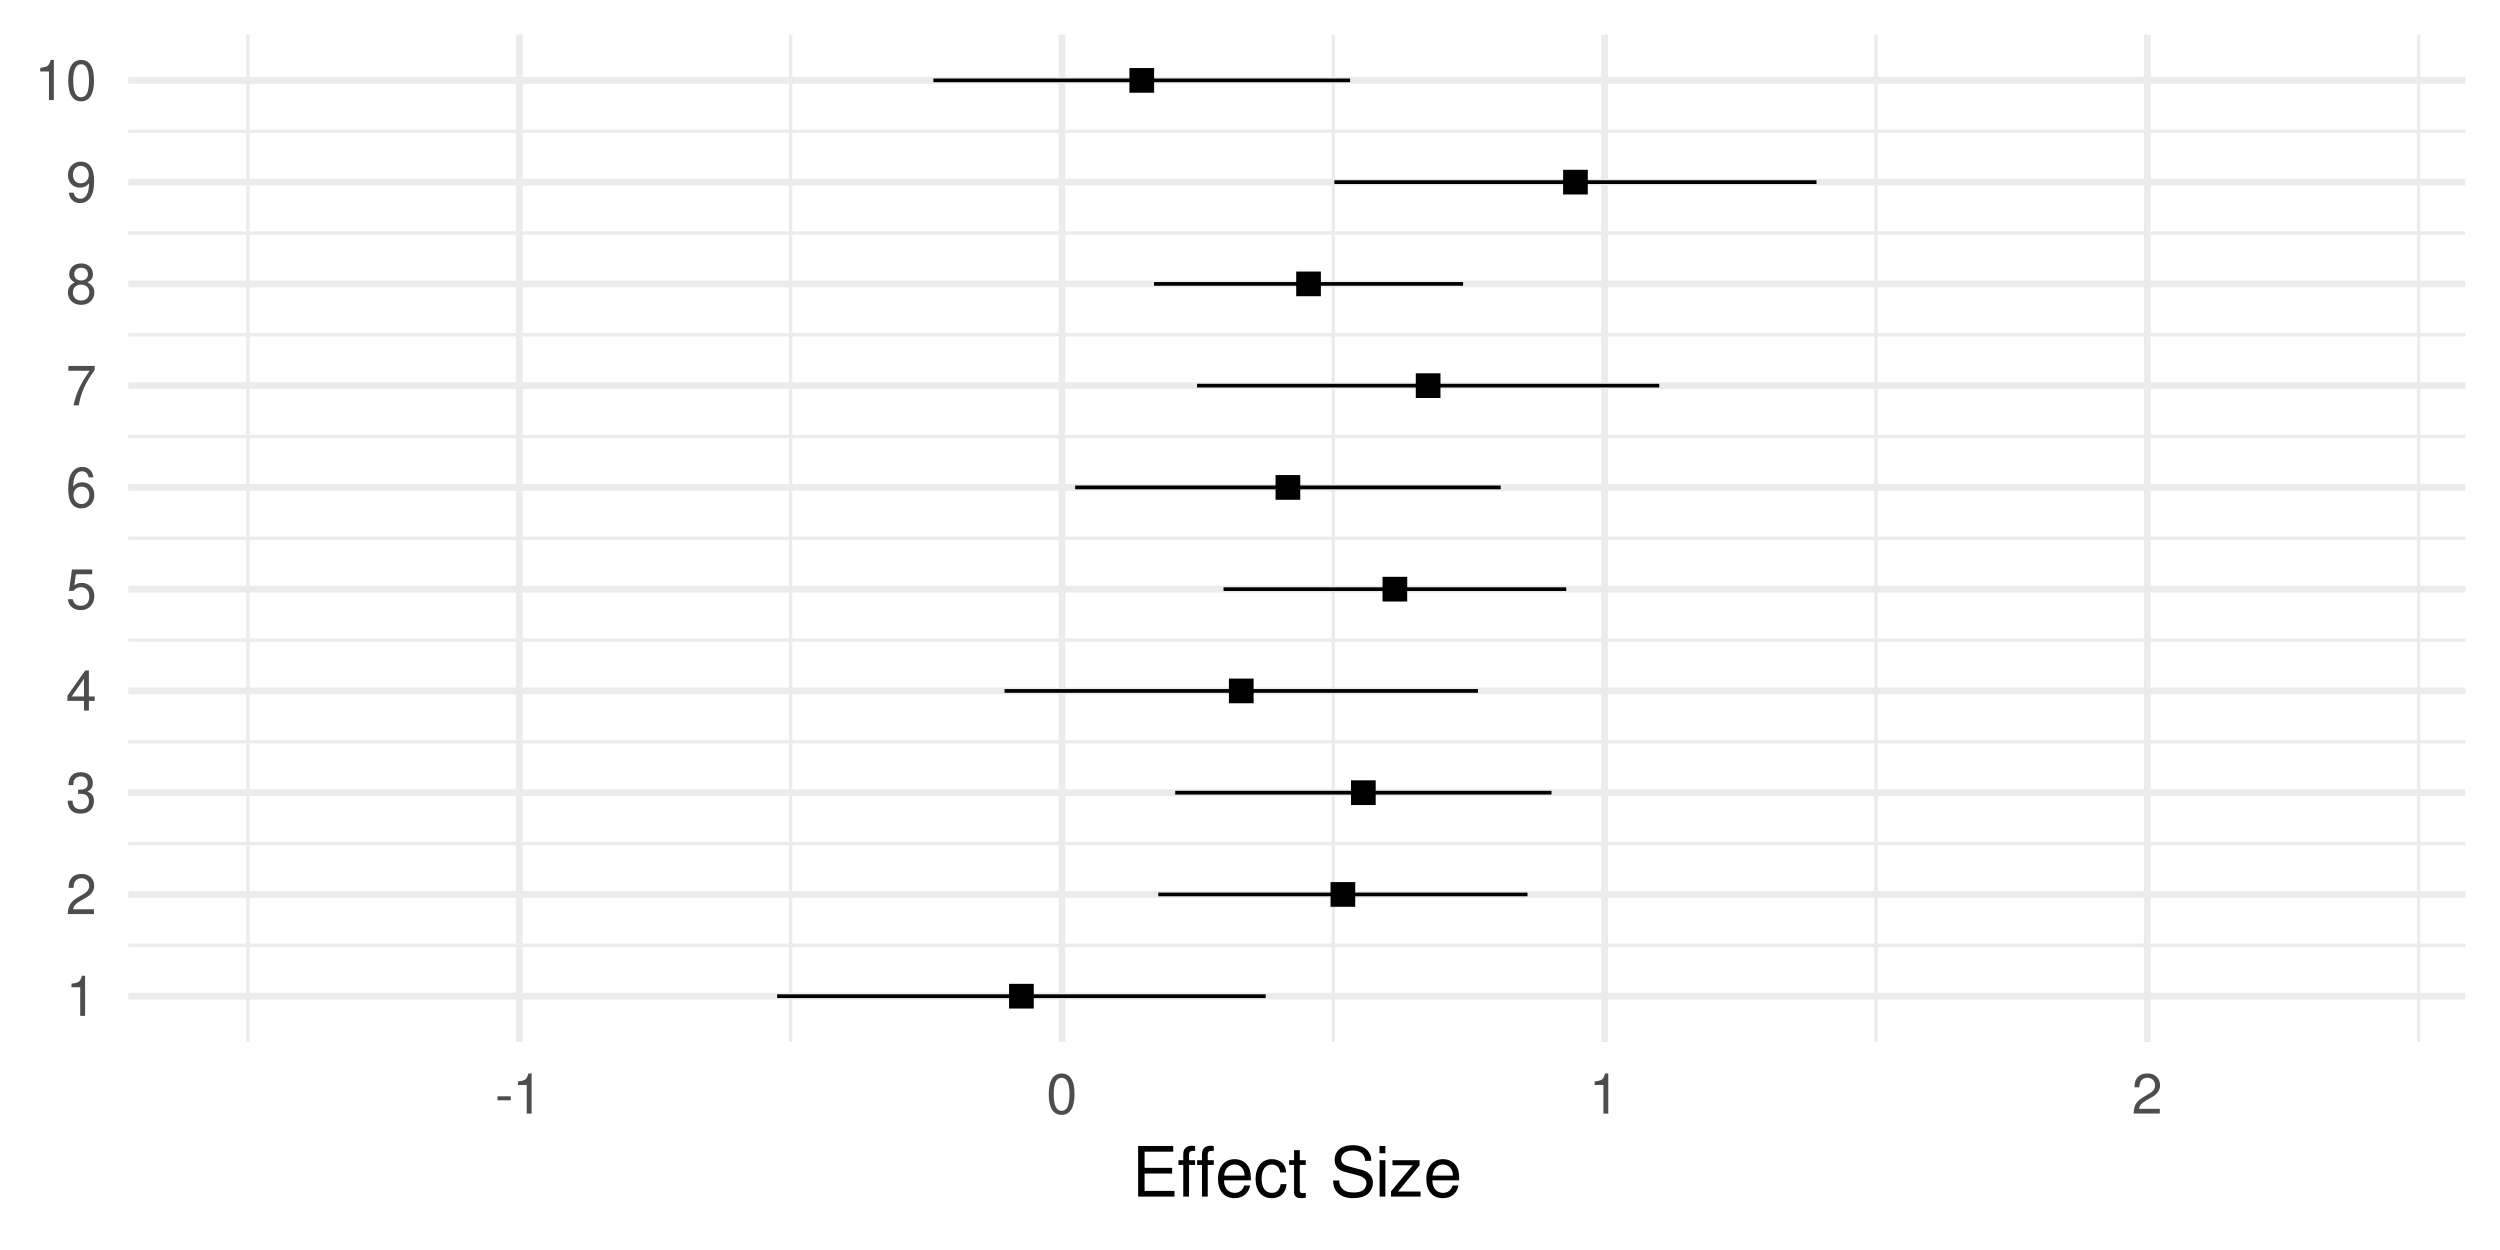
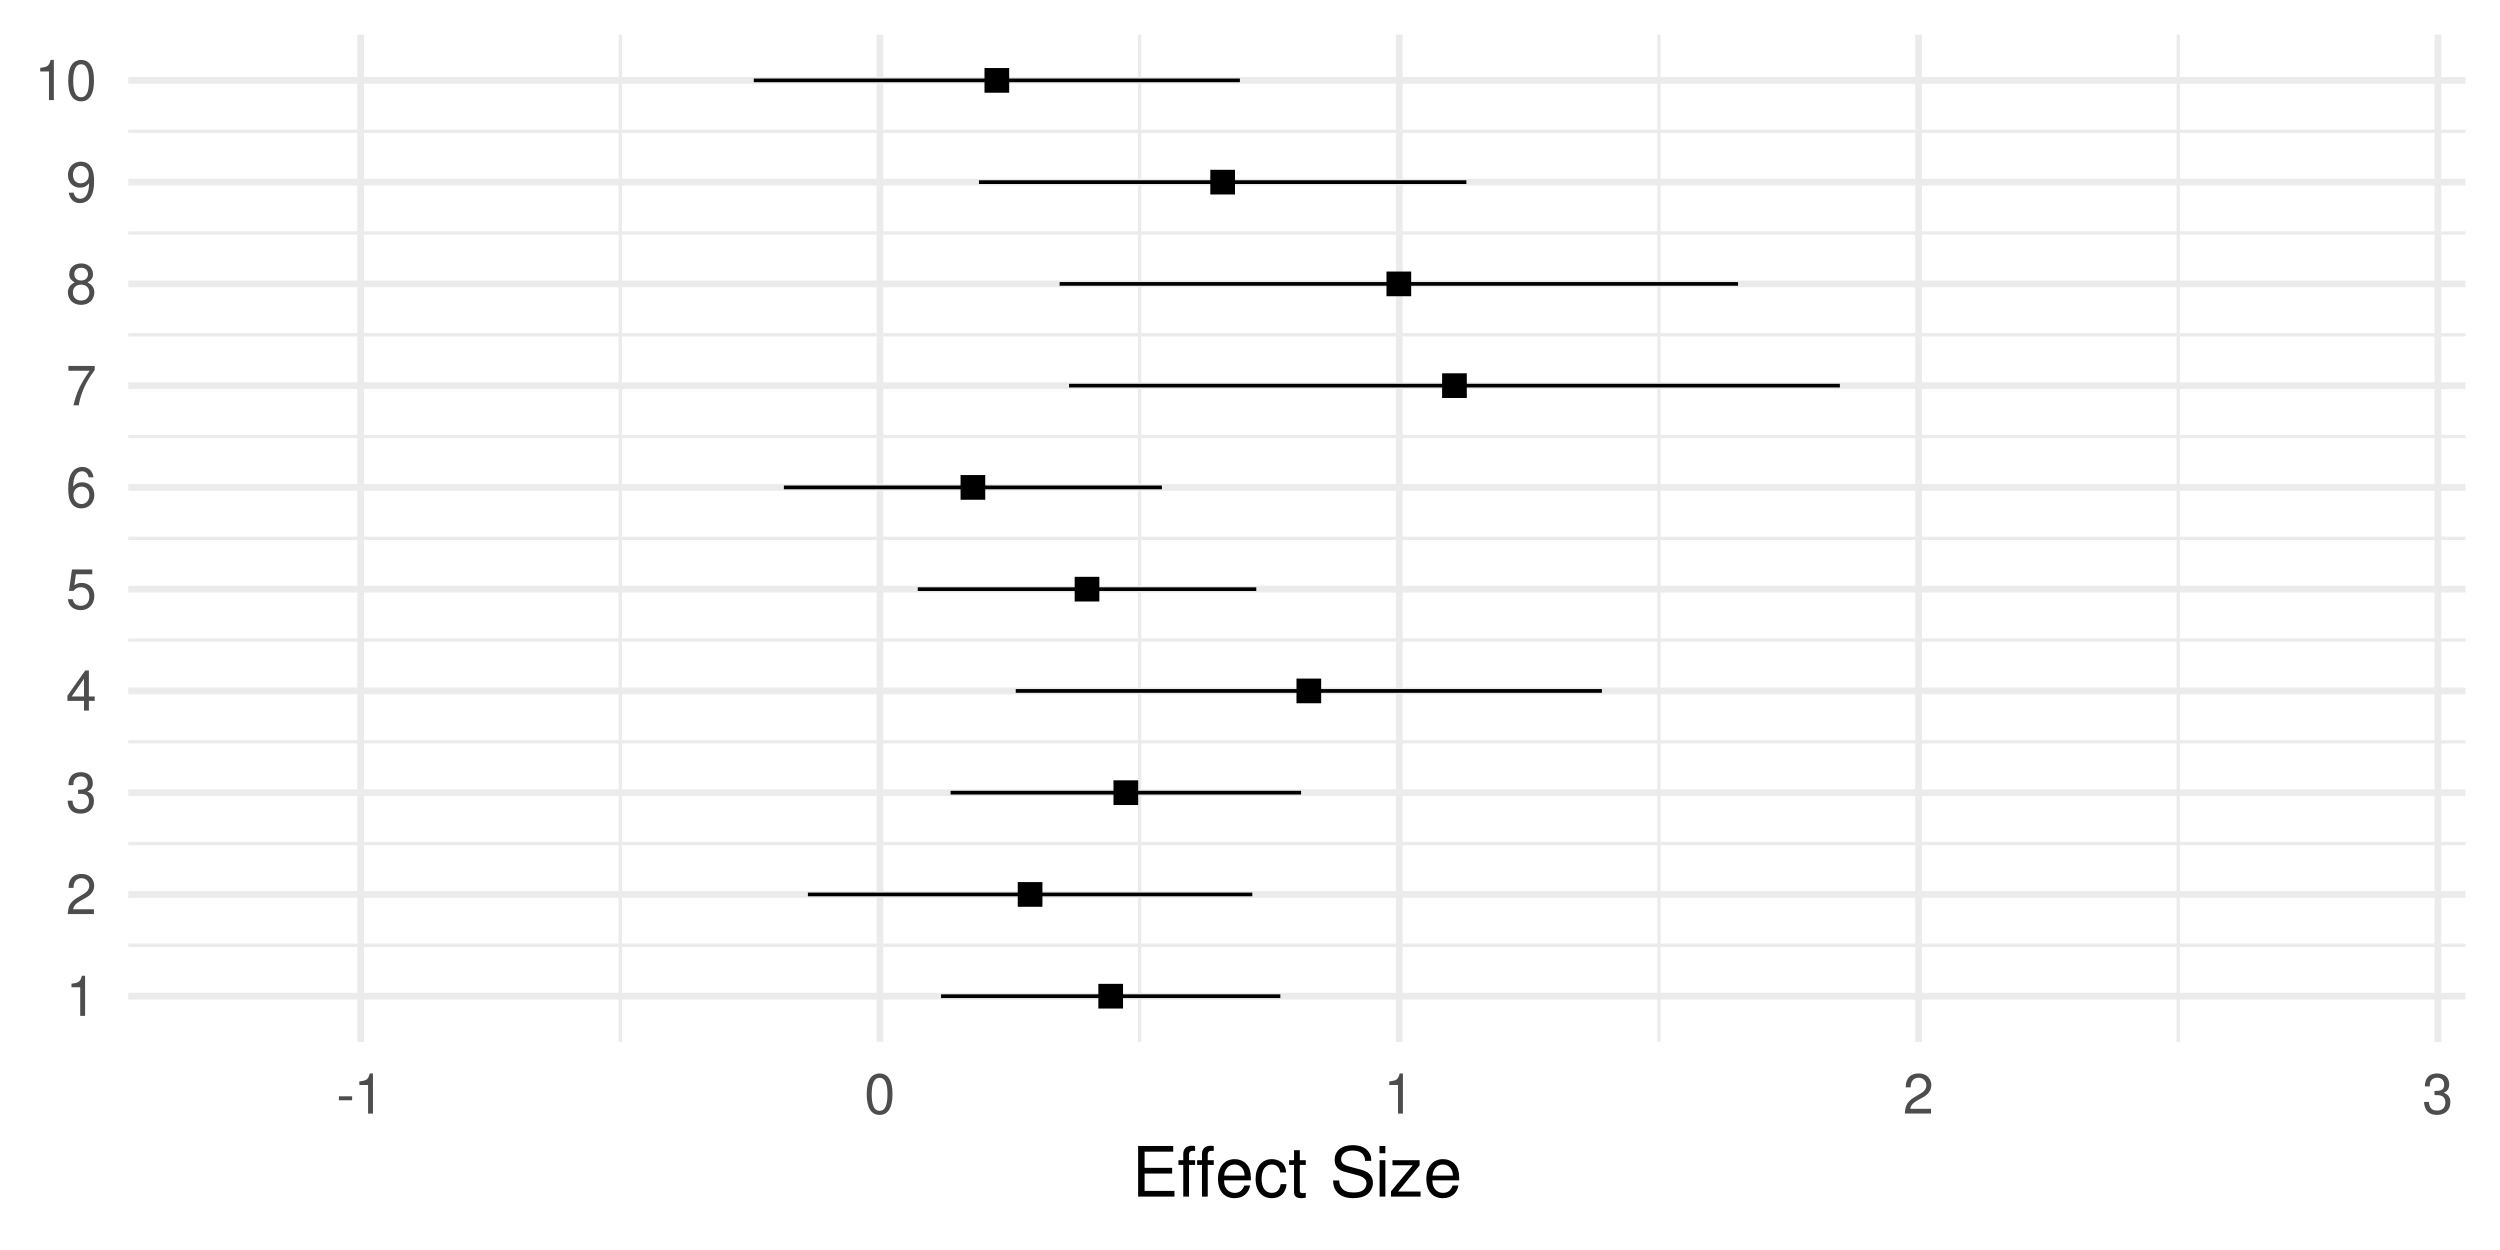
<svg xmlns="http://www.w3.org/2000/svg" xmlns:xlink="http://www.w3.org/1999/xlink" width="720pt" height="360pt" viewBox="0 0 720 360" version="1.1">
  <defs>
    <g>
      <symbol overflow="visible" id="glyph0-0">
        <path style="stroke:none;" d="" />
      </symbol>
      <symbol overflow="visible" id="glyph0-1">
        <path style="stroke:none;" d="M 4.141 -8.234 L 4.141 0 L 5.547 0 L 5.547 -11.562 L 4.625 -11.562 C 4.125 -9.797 3.812 -9.547 1.625 -9.266 L 1.625 -8.234 Z M 4.141 -8.234 " />
      </symbol>
      <symbol overflow="visible" id="glyph0-2">
        <path style="stroke:none;" d="M 8.094 -1.391 L 2.125 -1.391 C 2.266 -2.359 2.781 -2.953 4.172 -3.812 L 5.781 -4.703 C 7.359 -5.578 8.172 -6.766 8.172 -8.188 C 8.172 -9.156 7.797 -10.047 7.125 -10.672 C 6.453 -11.281 5.609 -11.562 4.547 -11.562 C 3.109 -11.562 2.031 -11.062 1.406 -10.062 C 1.016 -9.453 0.828 -8.734 0.797 -7.562 L 2.203 -7.562 C 2.25 -8.359 2.359 -8.812 2.547 -9.203 C 2.906 -9.906 3.641 -10.344 4.5 -10.344 C 5.781 -10.344 6.734 -9.406 6.734 -8.156 C 6.734 -7.234 6.203 -6.438 5.203 -5.859 L 3.734 -4.984 C 1.359 -3.625 0.672 -2.547 0.547 -0.016 L 8.094 -0.016 Z M 8.094 -1.391 " />
      </symbol>
      <symbol overflow="visible" id="glyph0-3">
        <path style="stroke:none;" d="M 3.531 -5.328 L 4.297 -5.328 C 5.844 -5.328 6.656 -4.609 6.656 -3.219 C 6.656 -1.766 5.781 -0.875 4.312 -0.875 C 2.766 -0.875 2.016 -1.656 1.922 -3.359 L 0.516 -3.359 C 0.578 -2.438 0.734 -1.828 1.016 -1.312 C 1.594 -0.188 2.703 0.375 4.25 0.375 C 6.594 0.375 8.094 -1.047 8.094 -3.234 C 8.094 -4.703 7.531 -5.5 6.172 -5.984 C 7.234 -6.422 7.766 -7.219 7.766 -8.391 C 7.766 -10.375 6.469 -11.562 4.297 -11.562 C 2.016 -11.562 0.797 -10.281 0.75 -7.844 L 2.156 -7.844 C 2.172 -8.547 2.234 -8.938 2.422 -9.297 C 2.734 -9.953 3.438 -10.344 4.312 -10.344 C 5.562 -10.344 6.312 -9.578 6.312 -8.344 C 6.312 -7.516 6.031 -7.031 5.406 -6.75 C 5.031 -6.594 4.516 -6.531 3.531 -6.516 Z M 3.531 -5.328 " />
      </symbol>
      <symbol overflow="visible" id="glyph0-4">
        <path style="stroke:none;" d="M 5.234 -2.797 L 5.234 0 L 6.641 0 L 6.641 -2.797 L 8.312 -2.797 L 8.312 -4.062 L 6.641 -4.062 L 6.641 -11.562 L 5.594 -11.562 L 0.453 -4.281 L 0.453 -2.797 Z M 5.234 -4.062 L 1.688 -4.062 L 5.234 -9.172 Z M 5.234 -4.062 " />
      </symbol>
      <symbol overflow="visible" id="glyph0-5">
        <path style="stroke:none;" d="M 7.609 -11.344 L 1.766 -11.344 L 0.906 -5.172 L 2.203 -5.172 C 2.859 -5.953 3.406 -6.219 4.297 -6.219 C 5.828 -6.219 6.766 -5.188 6.766 -3.5 C 6.766 -1.875 5.828 -0.875 4.281 -0.875 C 3.062 -0.875 2.297 -1.5 1.969 -2.781 L 0.562 -2.781 C 0.75 -1.859 0.906 -1.406 1.25 -0.984 C 1.891 -0.125 3.047 0.375 4.312 0.375 C 6.609 0.375 8.203 -1.297 8.203 -3.703 C 8.203 -5.938 6.719 -7.469 4.547 -7.469 C 3.75 -7.469 3.109 -7.266 2.453 -6.781 L 2.891 -9.953 L 7.609 -9.953 Z M 7.609 -11.344 " />
      </symbol>
      <symbol overflow="visible" id="glyph0-6">
        <path style="stroke:none;" d="M 7.969 -8.562 C 7.703 -10.453 6.484 -11.562 4.75 -11.562 C 3.5 -11.562 2.391 -10.953 1.719 -9.922 C 0.984 -8.781 0.688 -7.375 0.688 -5.281 C 0.688 -3.328 0.953 -2.094 1.641 -1.078 C 2.25 -0.125 3.25 0.375 4.5 0.375 C 6.656 0.375 8.203 -1.25 8.203 -3.5 C 8.203 -5.625 6.766 -7.141 4.734 -7.141 C 3.609 -7.141 2.734 -6.719 2.125 -5.875 C 2.141 -8.734 3.047 -10.312 4.656 -10.312 C 5.641 -10.312 6.344 -9.688 6.562 -8.562 Z M 4.562 -5.891 C 5.922 -5.891 6.766 -4.922 6.766 -3.391 C 6.766 -1.938 5.812 -0.875 4.516 -0.875 C 3.203 -0.875 2.203 -1.984 2.203 -3.453 C 2.203 -4.891 3.172 -5.891 4.562 -5.891 Z M 4.562 -5.891 " />
      </symbol>
      <symbol overflow="visible" id="glyph0-7">
        <path style="stroke:none;" d="M 8.312 -11.344 L 0.734 -11.344 L 0.734 -9.953 L 6.859 -9.953 C 4.156 -6.094 3.062 -3.734 2.203 0 L 3.719 0 C 4.344 -3.625 5.766 -6.75 8.312 -10.156 Z M 8.312 -11.344 " />
      </symbol>
      <symbol overflow="visible" id="glyph0-8">
        <path style="stroke:none;" d="M 6.25 -6.094 C 7.438 -6.812 7.812 -7.391 7.812 -8.484 C 7.812 -10.297 6.422 -11.562 4.406 -11.562 C 2.406 -11.562 0.984 -10.297 0.984 -8.5 C 0.984 -7.391 1.359 -6.828 2.531 -6.094 C 1.234 -5.438 0.594 -4.5 0.594 -3.219 C 0.594 -1.109 2.141 0.375 4.406 0.375 C 6.641 0.375 8.203 -1.109 8.203 -3.219 C 8.203 -4.5 7.562 -5.438 6.25 -6.094 Z M 4.406 -10.312 C 5.594 -10.312 6.375 -9.594 6.375 -8.453 C 6.375 -7.359 5.578 -6.641 4.406 -6.641 C 3.203 -6.641 2.438 -7.359 2.438 -8.484 C 2.438 -9.594 3.203 -10.312 4.406 -10.312 Z M 4.406 -5.453 C 5.812 -5.453 6.766 -4.531 6.766 -3.188 C 6.766 -1.797 5.828 -0.875 4.375 -0.875 C 2.984 -0.875 2.031 -1.828 2.031 -3.172 C 2.031 -4.547 2.969 -5.453 4.406 -5.453 Z M 4.406 -5.453 " />
      </symbol>
      <symbol overflow="visible" id="glyph0-9">
        <path style="stroke:none;" d="M 0.844 -2.641 C 1.125 -0.75 2.344 0.375 4.062 0.375 C 5.328 0.375 6.453 -0.234 7.125 -1.281 C 7.828 -2.422 8.141 -3.828 8.141 -5.922 C 8.141 -7.875 7.859 -9.109 7.188 -10.125 C 6.562 -11.078 5.562 -11.562 4.312 -11.562 C 2.156 -11.562 0.609 -9.953 0.609 -7.719 C 0.609 -5.578 2.047 -4.078 4.094 -4.078 C 5.172 -4.078 5.969 -4.469 6.688 -5.344 C 6.672 -2.469 5.781 -0.875 4.156 -0.875 C 3.172 -0.875 2.484 -1.516 2.25 -2.641 Z M 4.297 -10.344 C 5.609 -10.344 6.609 -9.234 6.609 -7.75 C 6.609 -6.312 5.641 -5.328 4.25 -5.328 C 2.891 -5.328 2.047 -6.281 2.047 -7.828 C 2.047 -9.281 2.984 -10.344 4.297 -10.344 Z M 4.297 -10.344 " />
      </symbol>
      <symbol overflow="visible" id="glyph0-10">
        <path style="stroke:none;" d="M 4.406 -11.562 C 3.344 -11.562 2.391 -11.094 1.797 -10.297 C 1.062 -9.281 0.688 -7.75 0.688 -5.594 C 0.688 -1.703 1.969 0.375 4.406 0.375 C 6.797 0.375 8.109 -1.703 8.109 -5.5 C 8.109 -7.75 7.766 -9.25 7.016 -10.297 C 6.422 -11.109 5.469 -11.562 4.406 -11.562 Z M 4.406 -10.312 C 5.922 -10.312 6.672 -8.766 6.672 -5.625 C 6.672 -2.344 5.938 -0.797 4.375 -0.797 C 2.875 -0.797 2.125 -2.406 2.125 -5.578 C 2.125 -8.766 2.875 -10.312 4.406 -10.312 Z M 4.406 -10.312 " />
      </symbol>
      <symbol overflow="visible" id="glyph0-11">
        <path style="stroke:none;" d="M 4.547 -4.984 L 0.734 -4.984 L 0.734 -3.844 L 4.547 -3.844 Z M 4.547 -4.984 " />
      </symbol>
      <symbol overflow="visible" id="glyph1-0">
        <path style="stroke:none;" d="" />
      </symbol>
      <symbol overflow="visible" id="glyph1-1">
        <path style="stroke:none;" d="M 3.656 -6.641 L 11.594 -6.641 L 11.594 -8.281 L 3.656 -8.281 L 3.656 -12.938 L 11.906 -12.938 L 11.906 -14.578 L 1.797 -14.578 L 1.797 0 L 12.266 0 L 12.266 -1.641 L 3.656 -1.641 Z M 3.656 -6.641 " />
      </symbol>
      <symbol overflow="visible" id="glyph1-2">
        <path style="stroke:none;" d="M 5.203 -10.484 L 3.453 -10.484 L 3.453 -12.125 C 3.453 -12.812 3.844 -13.188 4.625 -13.188 C 4.766 -13.188 4.812 -13.188 5.203 -13.156 L 5.203 -14.547 C 4.812 -14.625 4.594 -14.641 4.266 -14.641 C 2.719 -14.641 1.797 -13.766 1.797 -12.266 L 1.797 -10.484 L 0.406 -10.484 L 0.406 -9.125 L 1.797 -9.125 L 1.797 0 L 3.453 0 L 3.453 -9.125 L 5.203 -9.125 Z M 10.578 -10.484 L 8.844 -10.484 L 8.844 -12.125 C 8.844 -12.812 9.219 -13.188 10 -13.188 C 10.141 -13.188 10.203 -13.188 10.578 -13.156 L 10.578 -14.547 C 10.203 -14.625 9.984 -14.641 9.641 -14.641 C 8.094 -14.641 7.188 -13.766 7.188 -12.266 L 7.188 -10.484 L 5.781 -10.484 L 5.781 -9.125 L 7.188 -9.125 L 7.188 0 L 8.844 0 L 8.844 -9.125 L 10.578 -9.125 Z M 10.578 -10.484 " />
      </symbol>
      <symbol overflow="visible" id="glyph1-3">
        <path style="stroke:none;" d="M 10.266 -4.688 C 10.266 -6.281 10.141 -7.234 9.844 -8.016 C 9.156 -9.734 7.562 -10.781 5.594 -10.781 C 2.688 -10.781 0.797 -8.562 0.797 -5.094 C 0.797 -1.641 2.594 0.453 5.562 0.453 C 7.953 0.453 9.625 -0.906 10.047 -3.188 L 8.359 -3.188 C 7.906 -1.797 6.953 -1.078 5.625 -1.078 C 4.562 -1.078 3.656 -1.562 3.094 -2.438 C 2.703 -3.047 2.562 -3.641 2.547 -4.688 Z M 2.578 -6.047 C 2.719 -7.984 3.906 -9.234 5.578 -9.234 C 7.281 -9.234 8.453 -7.922 8.453 -6.047 Z M 2.578 -6.047 " />
      </symbol>
      <symbol overflow="visible" id="glyph1-4">
        <path style="stroke:none;" d="M 9.422 -6.953 C 9.344 -7.984 9.125 -8.641 8.719 -9.219 C 8 -10.203 6.734 -10.781 5.281 -10.781 C 2.438 -10.781 0.625 -8.547 0.625 -5.062 C 0.625 -1.688 2.422 0.453 5.266 0.453 C 7.766 0.453 9.344 -1.047 9.547 -3.594 L 7.859 -3.594 C 7.578 -1.922 6.719 -1.078 5.297 -1.078 C 3.453 -1.078 2.359 -2.578 2.359 -5.062 C 2.359 -7.688 3.438 -9.234 5.266 -9.234 C 6.656 -9.234 7.547 -8.422 7.734 -6.953 Z M 9.422 -6.953 " />
      </symbol>
      <symbol overflow="visible" id="glyph1-5">
        <path style="stroke:none;" d="M 5.078 -10.484 L 3.359 -10.484 L 3.359 -13.359 L 1.703 -13.359 L 1.703 -10.484 L 0.281 -10.484 L 0.281 -9.125 L 1.703 -9.125 L 1.703 -1.203 C 1.703 -0.125 2.422 0.453 3.719 0.453 C 4.156 0.453 4.516 0.422 5.078 0.312 L 5.078 -1.078 C 4.844 -1.016 4.625 -1 4.281 -1 C 3.562 -1 3.359 -1.203 3.359 -1.938 L 3.359 -9.125 L 5.078 -9.125 Z M 5.078 -10.484 " />
      </symbol>
      <symbol overflow="visible" id="glyph1-6">
        <path style="stroke:none;" d="" />
      </symbol>
      <symbol overflow="visible" id="glyph1-7">
        <path style="stroke:none;" d="M 11.922 -10.297 C 11.922 -11.297 11.859 -11.578 11.547 -12.266 C 10.734 -13.938 9.047 -14.812 6.578 -14.812 C 3.375 -14.812 1.406 -13.188 1.406 -10.547 C 1.406 -8.766 2.344 -7.641 4.266 -7.141 L 7.875 -6.188 C 9.734 -5.703 10.562 -4.953 10.562 -3.812 C 10.562 -3.047 10.141 -2.234 9.516 -1.797 C 8.938 -1.375 8.016 -1.188 6.844 -1.188 C 5.234 -1.188 4.188 -1.562 3.484 -2.406 C 2.938 -3.047 2.703 -3.734 2.719 -4.641 L 0.953 -4.641 C 0.984 -3.297 1.234 -2.422 1.812 -1.625 C 2.812 -0.234 4.5 0.453 6.719 0.453 C 8.453 0.453 9.875 0.062 10.812 -0.656 C 11.797 -1.438 12.422 -2.734 12.422 -4 C 12.422 -5.797 11.297 -7.125 9.312 -7.656 L 5.656 -8.641 C 3.906 -9.125 3.266 -9.688 3.266 -10.797 C 3.266 -12.281 4.562 -13.266 6.516 -13.266 C 8.844 -13.266 10.141 -12.219 10.156 -10.297 Z M 11.922 -10.297 " />
      </symbol>
      <symbol overflow="visible" id="glyph1-8">
        <path style="stroke:none;" d="M 3 -10.484 L 1.344 -10.484 L 1.344 0 L 3 0 Z M 3 -14.578 L 1.312 -14.578 L 1.312 -12.484 L 3 -12.484 Z M 3 -14.578 " />
      </symbol>
      <symbol overflow="visible" id="glyph1-9">
        <path style="stroke:none;" d="M 8.859 -10.484 L 1.047 -10.484 L 1.047 -9.016 L 6.875 -9.016 L 0.625 -1.5 L 0.625 0 L 9.141 0 L 9.141 -1.453 L 2.641 -1.453 L 8.859 -9 Z M 8.859 -10.484 " />
      </symbol>
    </g>
    <clipPath id="clip1">
      <path d="M 36.93 271 L 710.039 271 L 710.039 273 L 36.93 273 Z M 36.93 271 " />
    </clipPath>
    <clipPath id="clip2">
      <path d="M 36.93 242 L 710.039 242 L 710.039 244 L 36.93 244 Z M 36.93 242 " />
    </clipPath>
    <clipPath id="clip3">
      <path d="M 36.93 213 L 710.039 213 L 710.039 215 L 36.93 215 Z M 36.93 213 " />
    </clipPath>
    <clipPath id="clip4">
      <path d="M 36.93 183 L 710.039 183 L 710.039 185 L 36.93 185 Z M 36.93 183 " />
    </clipPath>
    <clipPath id="clip5">
      <path d="M 36.93 154 L 710.039 154 L 710.039 156 L 36.93 156 Z M 36.93 154 " />
    </clipPath>
    <clipPath id="clip6">
      <path d="M 36.93 125 L 710.039 125 L 710.039 127 L 36.93 127 Z M 36.93 125 " />
    </clipPath>
    <clipPath id="clip7">
      <path d="M 36.93 95 L 710.039 95 L 710.039 97 L 36.93 97 Z M 36.93 95 " />
    </clipPath>
    <clipPath id="clip8">
      <path d="M 36.93 66 L 710.039 66 L 710.039 68 L 36.93 68 Z M 36.93 66 " />
    </clipPath>
    <clipPath id="clip9">
      <path d="M 36.93 37 L 710.039 37 L 710.039 39 L 36.93 39 Z M 36.93 37 " />
    </clipPath>
    <clipPath id="clip10">
-       <path d="M 70 9.961 L 72 9.961 L 72 300.09 L 70 300.09 Z M 70 9.961 " />
+       <path d="M 178 9.961 L 180 9.961 L 180 300.09 L 178 300.09 Z M 178 9.961 " />
    </clipPath>
    <clipPath id="clip11">
-       <path d="M 227 9.961 L 229 9.961 L 229 300.09 L 227 300.09 Z M 227 9.961 " />
+       <path d="M 327 9.961 L 329 9.961 L 329 300.09 L 327 300.09 Z M 327 9.961 " />
    </clipPath>
    <clipPath id="clip12">
-       <path d="M 383 9.961 L 385 9.961 L 385 300.09 L 383 300.09 Z M 383 9.961 " />
+       <path d="M 477 9.961 L 479 9.961 L 479 300.09 L 477 300.09 Z M 477 9.961 " />
    </clipPath>
    <clipPath id="clip13">
-       <path d="M 539 9.961 L 541 9.961 L 541 300.09 L 539 300.09 Z M 539 9.961 " />
+       <path d="M 626 9.961 L 628 9.961 L 628 300.09 L 626 300.09 Z M 626 9.961 " />
    </clipPath>
    <clipPath id="clip14">
-       <path d="M 696 9.961 L 698 9.961 L 698 300.09 L 696 300.09 Z M 696 9.961 " />
+       <path d="M 36.93 285 L 710.039 285 L 710.039 288 L 36.93 288 Z M 36.93 285 " />
    </clipPath>
    <clipPath id="clip15">
-       <path d="M 36.93 285 L 710.039 285 L 710.039 288 L 36.93 288 Z M 36.93 285 " />
+       <path d="M 36.93 256 L 710.039 256 L 710.039 259 L 36.93 259 Z M 36.93 256 " />
    </clipPath>
    <clipPath id="clip16">
-       <path d="M 36.93 256 L 710.039 256 L 710.039 259 L 36.93 259 Z M 36.93 256 " />
+       <path d="M 36.93 227 L 710.039 227 L 710.039 230 L 36.93 230 Z M 36.93 227 " />
    </clipPath>
    <clipPath id="clip17">
-       <path d="M 36.93 227 L 710.039 227 L 710.039 230 L 36.93 230 Z M 36.93 227 " />
+       <path d="M 36.93 198 L 710.039 198 L 710.039 200 L 36.93 200 Z M 36.93 198 " />
    </clipPath>
    <clipPath id="clip18">
-       <path d="M 36.93 198 L 710.039 198 L 710.039 200 L 36.93 200 Z M 36.93 198 " />
+       <path d="M 36.93 168 L 710.039 168 L 710.039 171 L 36.93 171 Z M 36.93 168 " />
    </clipPath>
    <clipPath id="clip19">
-       <path d="M 36.93 168 L 710.039 168 L 710.039 171 L 36.93 171 Z M 36.93 168 " />
+       <path d="M 36.93 139 L 710.039 139 L 710.039 142 L 36.93 142 Z M 36.93 139 " />
    </clipPath>
    <clipPath id="clip20">
-       <path d="M 36.93 139 L 710.039 139 L 710.039 142 L 36.93 142 Z M 36.93 139 " />
+       <path d="M 36.93 110 L 710.039 110 L 710.039 113 L 36.93 113 Z M 36.93 110 " />
    </clipPath>
    <clipPath id="clip21">
-       <path d="M 36.93 110 L 710.039 110 L 710.039 113 L 36.93 113 Z M 36.93 110 " />
+       <path d="M 36.93 80 L 710.039 80 L 710.039 83 L 36.93 83 Z M 36.93 80 " />
    </clipPath>
    <clipPath id="clip22">
-       <path d="M 36.93 80 L 710.039 80 L 710.039 83 L 36.93 83 Z M 36.93 80 " />
+       <path d="M 36.93 51 L 710.039 51 L 710.039 54 L 36.93 54 Z M 36.93 51 " />
    </clipPath>
    <clipPath id="clip23">
-       <path d="M 36.93 51 L 710.039 51 L 710.039 54 L 36.93 54 Z M 36.93 51 " />
+       <path d="M 36.93 22 L 710.039 22 L 710.039 25 L 36.93 25 Z M 36.93 22 " />
    </clipPath>
    <clipPath id="clip24">
-       <path d="M 36.93 22 L 710.039 22 L 710.039 25 L 36.93 25 Z M 36.93 22 " />
+       <path d="M 102 9.961 L 105 9.961 L 105 300.09 L 102 300.09 Z M 102 9.961 " />
    </clipPath>
    <clipPath id="clip25">
-       <path d="M 148 9.961 L 151 9.961 L 151 300.09 L 148 300.09 Z M 148 9.961 " />
+       <path d="M 252 9.961 L 255 9.961 L 255 300.09 L 252 300.09 Z M 252 9.961 " />
    </clipPath>
    <clipPath id="clip26">
-       <path d="M 304 9.961 L 307 9.961 L 307 300.09 L 304 300.09 Z M 304 9.961 " />
+       <path d="M 402 9.961 L 404 9.961 L 404 300.09 L 402 300.09 Z M 402 9.961 " />
    </clipPath>
    <clipPath id="clip27">
-       <path d="M 461 9.961 L 464 9.961 L 464 300.09 L 461 300.09 Z M 461 9.961 " />
+       <path d="M 551 9.961 L 554 9.961 L 554 300.09 L 551 300.09 Z M 551 9.961 " />
    </clipPath>
    <clipPath id="clip28">
-       <path d="M 617 9.961 L 620 9.961 L 620 300.09 L 617 300.09 Z M 617 9.961 " />
+       <path d="M 701 9.961 L 704 9.961 L 704 300.09 L 701 300.09 Z M 701 9.961 " />
    </clipPath>
  </defs>
  <g id="surface50">
    <rect x="0" y="0" width="720" height="360" style="fill:rgb(100%,100%,100%);fill-opacity:1;stroke:none;" />
    <g clip-path="url(#clip1)" clip-rule="nonzero">
      <path style="fill:none;stroke-width:0.97;stroke-linecap:butt;stroke-linejoin:round;stroke:rgb(92.157%,92.157%,92.157%);stroke-opacity:1;stroke-miterlimit:10;" d="M 36.93 272.25 L 710.039 272.25 " />
    </g>
    <g clip-path="url(#clip2)" clip-rule="nonzero">
      <path style="fill:none;stroke-width:0.97;stroke-linecap:butt;stroke-linejoin:round;stroke:rgb(92.157%,92.157%,92.157%);stroke-opacity:1;stroke-miterlimit:10;" d="M 36.93 242.945 L 710.039 242.945 " />
    </g>
    <g clip-path="url(#clip3)" clip-rule="nonzero">
      <path style="fill:none;stroke-width:0.97;stroke-linecap:butt;stroke-linejoin:round;stroke:rgb(92.157%,92.157%,92.157%);stroke-opacity:1;stroke-miterlimit:10;" d="M 36.93 213.637 L 710.039 213.637 " />
    </g>
    <g clip-path="url(#clip4)" clip-rule="nonzero">
      <path style="fill:none;stroke-width:0.97;stroke-linecap:butt;stroke-linejoin:round;stroke:rgb(92.157%,92.157%,92.157%);stroke-opacity:1;stroke-miterlimit:10;" d="M 36.93 184.332 L 710.039 184.332 " />
    </g>
    <g clip-path="url(#clip5)" clip-rule="nonzero">
      <path style="fill:none;stroke-width:0.97;stroke-linecap:butt;stroke-linejoin:round;stroke:rgb(92.157%,92.157%,92.157%);stroke-opacity:1;stroke-miterlimit:10;" d="M 36.93 155.027 L 710.039 155.027 " />
    </g>
    <g clip-path="url(#clip6)" clip-rule="nonzero">
      <path style="fill:none;stroke-width:0.97;stroke-linecap:butt;stroke-linejoin:round;stroke:rgb(92.157%,92.157%,92.157%);stroke-opacity:1;stroke-miterlimit:10;" d="M 36.93 125.719 L 710.039 125.719 " />
    </g>
    <g clip-path="url(#clip7)" clip-rule="nonzero">
      <path style="fill:none;stroke-width:0.97;stroke-linecap:butt;stroke-linejoin:round;stroke:rgb(92.157%,92.157%,92.157%);stroke-opacity:1;stroke-miterlimit:10;" d="M 36.93 96.414 L 710.039 96.414 " />
    </g>
    <g clip-path="url(#clip8)" clip-rule="nonzero">
      <path style="fill:none;stroke-width:0.97;stroke-linecap:butt;stroke-linejoin:round;stroke:rgb(92.157%,92.157%,92.157%);stroke-opacity:1;stroke-miterlimit:10;" d="M 36.93 67.109 L 710.039 67.109 " />
    </g>
    <g clip-path="url(#clip9)" clip-rule="nonzero">
      <path style="fill:none;stroke-width:0.97;stroke-linecap:butt;stroke-linejoin:round;stroke:rgb(92.157%,92.157%,92.157%);stroke-opacity:1;stroke-miterlimit:10;" d="M 36.93 37.805 L 710.039 37.805 " />
    </g>
    <g clip-path="url(#clip10)" clip-rule="nonzero">
-       <path style="fill:none;stroke-width:0.97;stroke-linecap:butt;stroke-linejoin:round;stroke:rgb(92.157%,92.157%,92.157%);stroke-opacity:1;stroke-miterlimit:10;" d="M 71.41 300.09 L 71.41 9.961 " />
+       <path style="fill:none;stroke-width:0.97;stroke-linecap:butt;stroke-linejoin:round;stroke:rgb(92.157%,92.157%,92.157%);stroke-opacity:1;stroke-miterlimit:10;" d="M 178.645 300.09 L 178.645 9.961 " />
    </g>
    <g clip-path="url(#clip11)" clip-rule="nonzero">
-       <path style="fill:none;stroke-width:0.97;stroke-linecap:butt;stroke-linejoin:round;stroke:rgb(92.157%,92.157%,92.157%);stroke-opacity:1;stroke-miterlimit:10;" d="M 227.703 300.09 L 227.703 9.961 " />
+       <path style="fill:none;stroke-width:0.97;stroke-linecap:butt;stroke-linejoin:round;stroke:rgb(92.157%,92.157%,92.157%);stroke-opacity:1;stroke-miterlimit:10;" d="M 328.207 300.09 L 328.207 9.961 " />
    </g>
    <g clip-path="url(#clip12)" clip-rule="nonzero">
-       <path style="fill:none;stroke-width:0.97;stroke-linecap:butt;stroke-linejoin:round;stroke:rgb(92.157%,92.157%,92.157%);stroke-opacity:1;stroke-miterlimit:10;" d="M 383.992 300.09 L 383.992 9.961 " />
+       <path style="fill:none;stroke-width:0.97;stroke-linecap:butt;stroke-linejoin:round;stroke:rgb(92.157%,92.157%,92.157%);stroke-opacity:1;stroke-miterlimit:10;" d="M 477.77 300.09 L 477.77 9.961 " />
    </g>
    <g clip-path="url(#clip13)" clip-rule="nonzero">
-       <path style="fill:none;stroke-width:0.97;stroke-linecap:butt;stroke-linejoin:round;stroke:rgb(92.157%,92.157%,92.157%);stroke-opacity:1;stroke-miterlimit:10;" d="M 540.285 300.09 L 540.285 9.961 " />
+       <path style="fill:none;stroke-width:0.97;stroke-linecap:butt;stroke-linejoin:round;stroke:rgb(92.157%,92.157%,92.157%);stroke-opacity:1;stroke-miterlimit:10;" d="M 627.328 300.09 L 627.328 9.961 " />
    </g>
    <g clip-path="url(#clip14)" clip-rule="nonzero">
-       <path style="fill:none;stroke-width:0.97;stroke-linecap:butt;stroke-linejoin:round;stroke:rgb(92.157%,92.157%,92.157%);stroke-opacity:1;stroke-miterlimit:10;" d="M 696.574 300.09 L 696.574 9.961 " />
+       <path style="fill:none;stroke-width:1.94;stroke-linecap:butt;stroke-linejoin:round;stroke:rgb(92.157%,92.157%,92.157%);stroke-opacity:1;stroke-miterlimit:10;" d="M 36.93 286.902 L 710.039 286.902 " />
    </g>
    <g clip-path="url(#clip15)" clip-rule="nonzero">
-       <path style="fill:none;stroke-width:1.94;stroke-linecap:butt;stroke-linejoin:round;stroke:rgb(92.157%,92.157%,92.157%);stroke-opacity:1;stroke-miterlimit:10;" d="M 36.93 286.902 L 710.039 286.902 " />
+       <path style="fill:none;stroke-width:1.94;stroke-linecap:butt;stroke-linejoin:round;stroke:rgb(92.157%,92.157%,92.157%);stroke-opacity:1;stroke-miterlimit:10;" d="M 36.93 257.598 L 710.039 257.598 " />
    </g>
    <g clip-path="url(#clip16)" clip-rule="nonzero">
-       <path style="fill:none;stroke-width:1.94;stroke-linecap:butt;stroke-linejoin:round;stroke:rgb(92.157%,92.157%,92.157%);stroke-opacity:1;stroke-miterlimit:10;" d="M 36.93 257.598 L 710.039 257.598 " />
+       <path style="fill:none;stroke-width:1.94;stroke-linecap:butt;stroke-linejoin:round;stroke:rgb(92.157%,92.157%,92.157%);stroke-opacity:1;stroke-miterlimit:10;" d="M 36.93 228.289 L 710.039 228.289 " />
    </g>
    <g clip-path="url(#clip17)" clip-rule="nonzero">
-       <path style="fill:none;stroke-width:1.94;stroke-linecap:butt;stroke-linejoin:round;stroke:rgb(92.157%,92.157%,92.157%);stroke-opacity:1;stroke-miterlimit:10;" d="M 36.93 228.289 L 710.039 228.289 " />
+       <path style="fill:none;stroke-width:1.94;stroke-linecap:butt;stroke-linejoin:round;stroke:rgb(92.157%,92.157%,92.157%);stroke-opacity:1;stroke-miterlimit:10;" d="M 36.93 198.984 L 710.039 198.984 " />
    </g>
    <g clip-path="url(#clip18)" clip-rule="nonzero">
-       <path style="fill:none;stroke-width:1.94;stroke-linecap:butt;stroke-linejoin:round;stroke:rgb(92.157%,92.157%,92.157%);stroke-opacity:1;stroke-miterlimit:10;" d="M 36.93 198.984 L 710.039 198.984 " />
+       <path style="fill:none;stroke-width:1.94;stroke-linecap:butt;stroke-linejoin:round;stroke:rgb(92.157%,92.157%,92.157%);stroke-opacity:1;stroke-miterlimit:10;" d="M 36.93 169.68 L 710.039 169.68 " />
    </g>
    <g clip-path="url(#clip19)" clip-rule="nonzero">
-       <path style="fill:none;stroke-width:1.94;stroke-linecap:butt;stroke-linejoin:round;stroke:rgb(92.157%,92.157%,92.157%);stroke-opacity:1;stroke-miterlimit:10;" d="M 36.93 169.68 L 710.039 169.68 " />
+       <path style="fill:none;stroke-width:1.94;stroke-linecap:butt;stroke-linejoin:round;stroke:rgb(92.157%,92.157%,92.157%);stroke-opacity:1;stroke-miterlimit:10;" d="M 36.93 140.375 L 710.039 140.375 " />
    </g>
    <g clip-path="url(#clip20)" clip-rule="nonzero">
-       <path style="fill:none;stroke-width:1.94;stroke-linecap:butt;stroke-linejoin:round;stroke:rgb(92.157%,92.157%,92.157%);stroke-opacity:1;stroke-miterlimit:10;" d="M 36.93 140.375 L 710.039 140.375 " />
+       <path style="fill:none;stroke-width:1.94;stroke-linecap:butt;stroke-linejoin:round;stroke:rgb(92.157%,92.157%,92.157%);stroke-opacity:1;stroke-miterlimit:10;" d="M 36.93 111.066 L 710.039 111.066 " />
    </g>
    <g clip-path="url(#clip21)" clip-rule="nonzero">
-       <path style="fill:none;stroke-width:1.94;stroke-linecap:butt;stroke-linejoin:round;stroke:rgb(92.157%,92.157%,92.157%);stroke-opacity:1;stroke-miterlimit:10;" d="M 36.93 111.066 L 710.039 111.066 " />
+       <path style="fill:none;stroke-width:1.94;stroke-linecap:butt;stroke-linejoin:round;stroke:rgb(92.157%,92.157%,92.157%);stroke-opacity:1;stroke-miterlimit:10;" d="M 36.93 81.762 L 710.039 81.762 " />
    </g>
    <g clip-path="url(#clip22)" clip-rule="nonzero">
-       <path style="fill:none;stroke-width:1.94;stroke-linecap:butt;stroke-linejoin:round;stroke:rgb(92.157%,92.157%,92.157%);stroke-opacity:1;stroke-miterlimit:10;" d="M 36.93 81.762 L 710.039 81.762 " />
+       <path style="fill:none;stroke-width:1.94;stroke-linecap:butt;stroke-linejoin:round;stroke:rgb(92.157%,92.157%,92.157%);stroke-opacity:1;stroke-miterlimit:10;" d="M 36.93 52.457 L 710.039 52.457 " />
    </g>
    <g clip-path="url(#clip23)" clip-rule="nonzero">
-       <path style="fill:none;stroke-width:1.94;stroke-linecap:butt;stroke-linejoin:round;stroke:rgb(92.157%,92.157%,92.157%);stroke-opacity:1;stroke-miterlimit:10;" d="M 36.93 52.457 L 710.039 52.457 " />
+       <path style="fill:none;stroke-width:1.94;stroke-linecap:butt;stroke-linejoin:round;stroke:rgb(92.157%,92.157%,92.157%);stroke-opacity:1;stroke-miterlimit:10;" d="M 36.93 23.148 L 710.039 23.148 " />
    </g>
    <g clip-path="url(#clip24)" clip-rule="nonzero">
-       <path style="fill:none;stroke-width:1.94;stroke-linecap:butt;stroke-linejoin:round;stroke:rgb(92.157%,92.157%,92.157%);stroke-opacity:1;stroke-miterlimit:10;" d="M 36.93 23.148 L 710.039 23.148 " />
+       <path style="fill:none;stroke-width:1.94;stroke-linecap:butt;stroke-linejoin:round;stroke:rgb(92.157%,92.157%,92.157%);stroke-opacity:1;stroke-miterlimit:10;" d="M 103.863 300.09 L 103.863 9.961 " />
    </g>
    <g clip-path="url(#clip25)" clip-rule="nonzero">
-       <path style="fill:none;stroke-width:1.94;stroke-linecap:butt;stroke-linejoin:round;stroke:rgb(92.157%,92.157%,92.157%);stroke-opacity:1;stroke-miterlimit:10;" d="M 149.555 300.09 L 149.555 9.961 " />
+       <path style="fill:none;stroke-width:1.94;stroke-linecap:butt;stroke-linejoin:round;stroke:rgb(92.157%,92.157%,92.157%);stroke-opacity:1;stroke-miterlimit:10;" d="M 253.426 300.09 L 253.426 9.961 " />
    </g>
    <g clip-path="url(#clip26)" clip-rule="nonzero">
-       <path style="fill:none;stroke-width:1.94;stroke-linecap:butt;stroke-linejoin:round;stroke:rgb(92.157%,92.157%,92.157%);stroke-opacity:1;stroke-miterlimit:10;" d="M 305.848 300.09 L 305.848 9.961 " />
+       <path style="fill:none;stroke-width:1.94;stroke-linecap:butt;stroke-linejoin:round;stroke:rgb(92.157%,92.157%,92.157%);stroke-opacity:1;stroke-miterlimit:10;" d="M 402.988 300.09 L 402.988 9.961 " />
    </g>
    <g clip-path="url(#clip27)" clip-rule="nonzero">
-       <path style="fill:none;stroke-width:1.94;stroke-linecap:butt;stroke-linejoin:round;stroke:rgb(92.157%,92.157%,92.157%);stroke-opacity:1;stroke-miterlimit:10;" d="M 462.137 300.09 L 462.137 9.961 " />
+       <path style="fill:none;stroke-width:1.94;stroke-linecap:butt;stroke-linejoin:round;stroke:rgb(92.157%,92.157%,92.157%);stroke-opacity:1;stroke-miterlimit:10;" d="M 552.547 300.09 L 552.547 9.961 " />
    </g>
    <g clip-path="url(#clip28)" clip-rule="nonzero">
-       <path style="fill:none;stroke-width:1.94;stroke-linecap:butt;stroke-linejoin:round;stroke:rgb(92.157%,92.157%,92.157%);stroke-opacity:1;stroke-miterlimit:10;" d="M 618.43 300.09 L 618.43 9.961 " />
-     </g>
-     <path style=" stroke:none;fill-rule:nonzero;fill:rgb(0%,0%,0%);fill-opacity:1;" d="M 290.609 290.457 L 297.723 290.457 L 297.723 283.348 L 290.609 283.348 Z M 290.609 290.457 " />
-     <path style=" stroke:none;fill-rule:nonzero;fill:rgb(0%,0%,0%);fill-opacity:1;" d="M 383.195 261.152 L 390.305 261.152 L 390.305 254.043 L 383.195 254.043 Z M 383.195 261.152 " />
-     <path style=" stroke:none;fill-rule:nonzero;fill:rgb(0%,0%,0%);fill-opacity:1;" d="M 389.09 231.848 L 396.199 231.848 L 396.199 224.734 L 389.09 224.734 Z M 389.09 231.848 " />
-     <path style=" stroke:none;fill-rule:nonzero;fill:rgb(0%,0%,0%);fill-opacity:1;" d="M 353.93 202.539 L 361.043 202.539 L 361.043 195.43 L 353.93 195.43 Z M 353.93 202.539 " />
-     <path style=" stroke:none;fill-rule:nonzero;fill:rgb(0%,0%,0%);fill-opacity:1;" d="M 398.168 173.234 L 405.277 173.234 L 405.277 166.125 L 398.168 166.125 Z M 398.168 173.234 " />
-     <path style=" stroke:none;fill-rule:nonzero;fill:rgb(0%,0%,0%);fill-opacity:1;" d="M 367.363 143.93 L 374.477 143.93 L 374.477 136.816 L 367.363 136.816 Z M 367.363 143.93 " />
-     <path style=" stroke:none;fill-rule:nonzero;fill:rgb(0%,0%,0%);fill-opacity:1;" d="M 407.746 114.621 L 414.855 114.621 L 414.855 107.512 L 407.746 107.512 Z M 407.746 114.621 " />
-     <path style=" stroke:none;fill-rule:nonzero;fill:rgb(0%,0%,0%);fill-opacity:1;" d="M 373.309 85.316 L 380.418 85.316 L 380.418 78.207 L 373.309 78.207 Z M 373.309 85.316 " />
-     <path style=" stroke:none;fill-rule:nonzero;fill:rgb(0%,0%,0%);fill-opacity:1;" d="M 450.172 56.012 L 457.281 56.012 L 457.281 48.902 L 450.172 48.902 Z M 450.172 56.012 " />
-     <path style=" stroke:none;fill-rule:nonzero;fill:rgb(0%,0%,0%);fill-opacity:1;" d="M 325.27 26.707 L 332.383 26.707 L 332.383 19.594 L 325.27 19.594 Z M 325.27 26.707 " />
-     <path style="fill:none;stroke-width:1.067;stroke-linecap:butt;stroke-linejoin:round;stroke:rgb(0%,0%,0%);stroke-opacity:1;stroke-miterlimit:10;" d="M 223.816 286.902 L 364.516 286.902 " />
-     <path style="fill:none;stroke-width:1.067;stroke-linecap:butt;stroke-linejoin:round;stroke:rgb(0%,0%,0%);stroke-opacity:1;stroke-miterlimit:10;" d="M 333.586 257.598 L 439.914 257.598 " />
-     <path style="fill:none;stroke-width:1.067;stroke-linecap:butt;stroke-linejoin:round;stroke:rgb(0%,0%,0%);stroke-opacity:1;stroke-miterlimit:10;" d="M 338.461 228.289 L 446.828 228.289 " />
-     <path style="fill:none;stroke-width:1.067;stroke-linecap:butt;stroke-linejoin:round;stroke:rgb(0%,0%,0%);stroke-opacity:1;stroke-miterlimit:10;" d="M 289.309 198.984 L 425.66 198.984 " />
-     <path style="fill:none;stroke-width:1.067;stroke-linecap:butt;stroke-linejoin:round;stroke:rgb(0%,0%,0%);stroke-opacity:1;stroke-miterlimit:10;" d="M 352.379 169.68 L 451.066 169.68 " />
-     <path style="fill:none;stroke-width:1.067;stroke-linecap:butt;stroke-linejoin:round;stroke:rgb(0%,0%,0%);stroke-opacity:1;stroke-miterlimit:10;" d="M 309.645 140.375 L 432.195 140.375 " />
-     <path style="fill:none;stroke-width:1.067;stroke-linecap:butt;stroke-linejoin:round;stroke:rgb(0%,0%,0%);stroke-opacity:1;stroke-miterlimit:10;" d="M 344.742 111.066 L 477.863 111.066 " />
-     <path style="fill:none;stroke-width:1.067;stroke-linecap:butt;stroke-linejoin:round;stroke:rgb(0%,0%,0%);stroke-opacity:1;stroke-miterlimit:10;" d="M 332.355 81.762 L 421.375 81.762 " />
-     <path style="fill:none;stroke-width:1.067;stroke-linecap:butt;stroke-linejoin:round;stroke:rgb(0%,0%,0%);stroke-opacity:1;stroke-miterlimit:10;" d="M 384.305 52.457 L 523.152 52.457 " />
-     <path style="fill:none;stroke-width:1.067;stroke-linecap:butt;stroke-linejoin:round;stroke:rgb(0%,0%,0%);stroke-opacity:1;stroke-miterlimit:10;" d="M 268.816 23.148 L 388.836 23.148 " />
+       <path style="fill:none;stroke-width:1.94;stroke-linecap:butt;stroke-linejoin:round;stroke:rgb(92.157%,92.157%,92.157%);stroke-opacity:1;stroke-miterlimit:10;" d="M 702.109 300.09 L 702.109 9.961 " />
+     </g>
+     <path style=" stroke:none;fill-rule:nonzero;fill:rgb(0%,0%,0%);fill-opacity:1;" d="M 316.324 290.457 L 323.434 290.457 L 323.434 283.348 L 316.324 283.348 Z M 316.324 290.457 " />
+     <path style=" stroke:none;fill-rule:nonzero;fill:rgb(0%,0%,0%);fill-opacity:1;" d="M 293.109 261.152 L 300.223 261.152 L 300.223 254.043 L 293.109 254.043 Z M 293.109 261.152 " />
+     <path style=" stroke:none;fill-rule:nonzero;fill:rgb(0%,0%,0%);fill-opacity:1;" d="M 320.684 231.848 L 327.797 231.848 L 327.797 224.734 L 320.684 224.734 Z M 320.684 231.848 " />
+     <path style=" stroke:none;fill-rule:nonzero;fill:rgb(0%,0%,0%);fill-opacity:1;" d="M 373.387 202.539 L 380.496 202.539 L 380.496 195.43 L 373.387 195.43 Z M 373.387 202.539 " />
+     <path style=" stroke:none;fill-rule:nonzero;fill:rgb(0%,0%,0%);fill-opacity:1;" d="M 309.504 173.234 L 316.617 173.234 L 316.617 166.125 L 309.504 166.125 Z M 309.504 173.234 " />
+     <path style=" stroke:none;fill-rule:nonzero;fill:rgb(0%,0%,0%);fill-opacity:1;" d="M 276.641 143.93 L 283.75 143.93 L 283.75 136.816 L 276.641 136.816 Z M 276.641 143.93 " />
+     <path style=" stroke:none;fill-rule:nonzero;fill:rgb(0%,0%,0%);fill-opacity:1;" d="M 415.328 114.621 L 422.441 114.621 L 422.441 107.512 L 415.328 107.512 Z M 415.328 114.621 " />
+     <path style=" stroke:none;fill-rule:nonzero;fill:rgb(0%,0%,0%);fill-opacity:1;" d="M 399.309 85.316 L 406.422 85.316 L 406.422 78.207 L 399.309 78.207 Z M 399.309 85.316 " />
+     <path style=" stroke:none;fill-rule:nonzero;fill:rgb(0%,0%,0%);fill-opacity:1;" d="M 348.57 56.012 L 355.68 56.012 L 355.68 48.902 L 348.57 48.902 Z M 348.57 56.012 " />
+     <path style=" stroke:none;fill-rule:nonzero;fill:rgb(0%,0%,0%);fill-opacity:1;" d="M 283.535 26.707 L 290.645 26.707 L 290.645 19.594 L 283.535 19.594 Z M 283.535 26.707 " />
+     <path style="fill:none;stroke-width:1.067;stroke-linecap:butt;stroke-linejoin:round;stroke:rgb(0%,0%,0%);stroke-opacity:1;stroke-miterlimit:10;" d="M 271.023 286.902 L 368.734 286.902 " />
+     <path style="fill:none;stroke-width:1.067;stroke-linecap:butt;stroke-linejoin:round;stroke:rgb(0%,0%,0%);stroke-opacity:1;stroke-miterlimit:10;" d="M 232.676 257.598 L 360.656 257.598 " />
+     <path style="fill:none;stroke-width:1.067;stroke-linecap:butt;stroke-linejoin:round;stroke:rgb(0%,0%,0%);stroke-opacity:1;stroke-miterlimit:10;" d="M 273.773 228.289 L 374.707 228.289 " />
+     <path style="fill:none;stroke-width:1.067;stroke-linecap:butt;stroke-linejoin:round;stroke:rgb(0%,0%,0%);stroke-opacity:1;stroke-miterlimit:10;" d="M 292.535 198.984 L 461.348 198.984 " />
+     <path style="fill:none;stroke-width:1.067;stroke-linecap:butt;stroke-linejoin:round;stroke:rgb(0%,0%,0%);stroke-opacity:1;stroke-miterlimit:10;" d="M 264.312 169.68 L 361.809 169.68 " />
+     <path style="fill:none;stroke-width:1.067;stroke-linecap:butt;stroke-linejoin:round;stroke:rgb(0%,0%,0%);stroke-opacity:1;stroke-miterlimit:10;" d="M 225.758 140.375 L 334.629 140.375 " />
+     <path style="fill:none;stroke-width:1.067;stroke-linecap:butt;stroke-linejoin:round;stroke:rgb(0%,0%,0%);stroke-opacity:1;stroke-miterlimit:10;" d="M 307.891 111.066 L 529.879 111.066 " />
+     <path style="fill:none;stroke-width:1.067;stroke-linecap:butt;stroke-linejoin:round;stroke:rgb(0%,0%,0%);stroke-opacity:1;stroke-miterlimit:10;" d="M 305.168 81.762 L 500.562 81.762 " />
+     <path style="fill:none;stroke-width:1.067;stroke-linecap:butt;stroke-linejoin:round;stroke:rgb(0%,0%,0%);stroke-opacity:1;stroke-miterlimit:10;" d="M 281.941 52.457 L 422.309 52.457 " />
+     <path style="fill:none;stroke-width:1.067;stroke-linecap:butt;stroke-linejoin:round;stroke:rgb(0%,0%,0%);stroke-opacity:1;stroke-miterlimit:10;" d="M 217.086 23.148 L 357.094 23.148 " />
    <g style="fill:rgb(30.196%,30.196%,30.196%);fill-opacity:1;">
      <use xlink:href="#glyph0-1" x="18.961" y="292.566" />
    </g>
    <g style="fill:rgb(30.196%,30.196%,30.196%);fill-opacity:1;">
      <use xlink:href="#glyph0-2" x="18.961" y="263.262" />
    </g>
    <g style="fill:rgb(30.196%,30.196%,30.196%);fill-opacity:1;">
      <use xlink:href="#glyph0-3" x="18.961" y="233.953" />
    </g>
    <g style="fill:rgb(30.196%,30.196%,30.196%);fill-opacity:1;">
      <use xlink:href="#glyph0-4" x="18.961" y="204.648" />
    </g>
    <g style="fill:rgb(30.196%,30.196%,30.196%);fill-opacity:1;">
      <use xlink:href="#glyph0-5" x="18.961" y="175.344" />
    </g>
    <g style="fill:rgb(30.196%,30.196%,30.196%);fill-opacity:1;">
      <use xlink:href="#glyph0-6" x="18.961" y="146.039" />
    </g>
    <g style="fill:rgb(30.196%,30.196%,30.196%);fill-opacity:1;">
      <use xlink:href="#glyph0-7" x="18.961" y="116.73" />
    </g>
    <g style="fill:rgb(30.196%,30.196%,30.196%);fill-opacity:1;">
      <use xlink:href="#glyph0-8" x="18.961" y="87.426" />
    </g>
    <g style="fill:rgb(30.196%,30.196%,30.196%);fill-opacity:1;">
      <use xlink:href="#glyph0-9" x="18.961" y="58.121" />
    </g>
    <g style="fill:rgb(30.196%,30.196%,30.196%);fill-opacity:1;">
      <use xlink:href="#glyph0-1" x="9.961" y="28.812" />
      <use xlink:href="#glyph0-10" x="18.961" y="28.812" />
    </g>
    <g style="fill:rgb(30.196%,30.196%,30.196%);fill-opacity:1;">
-       <use xlink:href="#glyph0-11" x="142.555" y="320.719" />
-       <use xlink:href="#glyph0-1" x="147.555" y="320.719" />
-     </g>
-     <g style="fill:rgb(30.196%,30.196%,30.196%);fill-opacity:1;">
-       <use xlink:href="#glyph0-10" x="301.348" y="320.719" />
-     </g>
-     <g style="fill:rgb(30.196%,30.196%,30.196%);fill-opacity:1;">
-       <use xlink:href="#glyph0-1" x="457.637" y="320.719" />
-     </g>
-     <g style="fill:rgb(30.196%,30.196%,30.196%);fill-opacity:1;">
-       <use xlink:href="#glyph0-2" x="613.93" y="320.719" />
+       <use xlink:href="#glyph0-11" x="96.863" y="320.719" />
+       <use xlink:href="#glyph0-1" x="101.863" y="320.719" />
+     </g>
+     <g style="fill:rgb(30.196%,30.196%,30.196%);fill-opacity:1;">
+       <use xlink:href="#glyph0-10" x="248.926" y="320.719" />
+     </g>
+     <g style="fill:rgb(30.196%,30.196%,30.196%);fill-opacity:1;">
+       <use xlink:href="#glyph0-1" x="398.488" y="320.719" />
+     </g>
+     <g style="fill:rgb(30.196%,30.196%,30.196%);fill-opacity:1;">
+       <use xlink:href="#glyph0-2" x="548.047" y="320.719" />
+     </g>
+     <g style="fill:rgb(30.196%,30.196%,30.196%);fill-opacity:1;">
+       <use xlink:href="#glyph0-3" x="697.609" y="320.719" />
    </g>
    <g style="fill:rgb(0%,0%,0%);fill-opacity:1;">
      <use xlink:href="#glyph1-1" x="325.984" y="344.619" />
      <use xlink:href="#glyph1-2" x="338.984" y="344.619" />
      <use xlink:href="#glyph1-3" x="349.984" y="344.619" />
      <use xlink:href="#glyph1-4" x="360.984" y="344.619" />
      <use xlink:href="#glyph1-5" x="370.984" y="344.619" />
      <use xlink:href="#glyph1-6" x="376.984" y="344.619" />
      <use xlink:href="#glyph1-7" x="382.984" y="344.619" />
      <use xlink:href="#glyph1-8" x="395.984" y="344.619" />
      <use xlink:href="#glyph1-9" x="399.984" y="344.619" />
      <use xlink:href="#glyph1-3" x="409.984" y="344.619" />
    </g>
  </g>
</svg>
